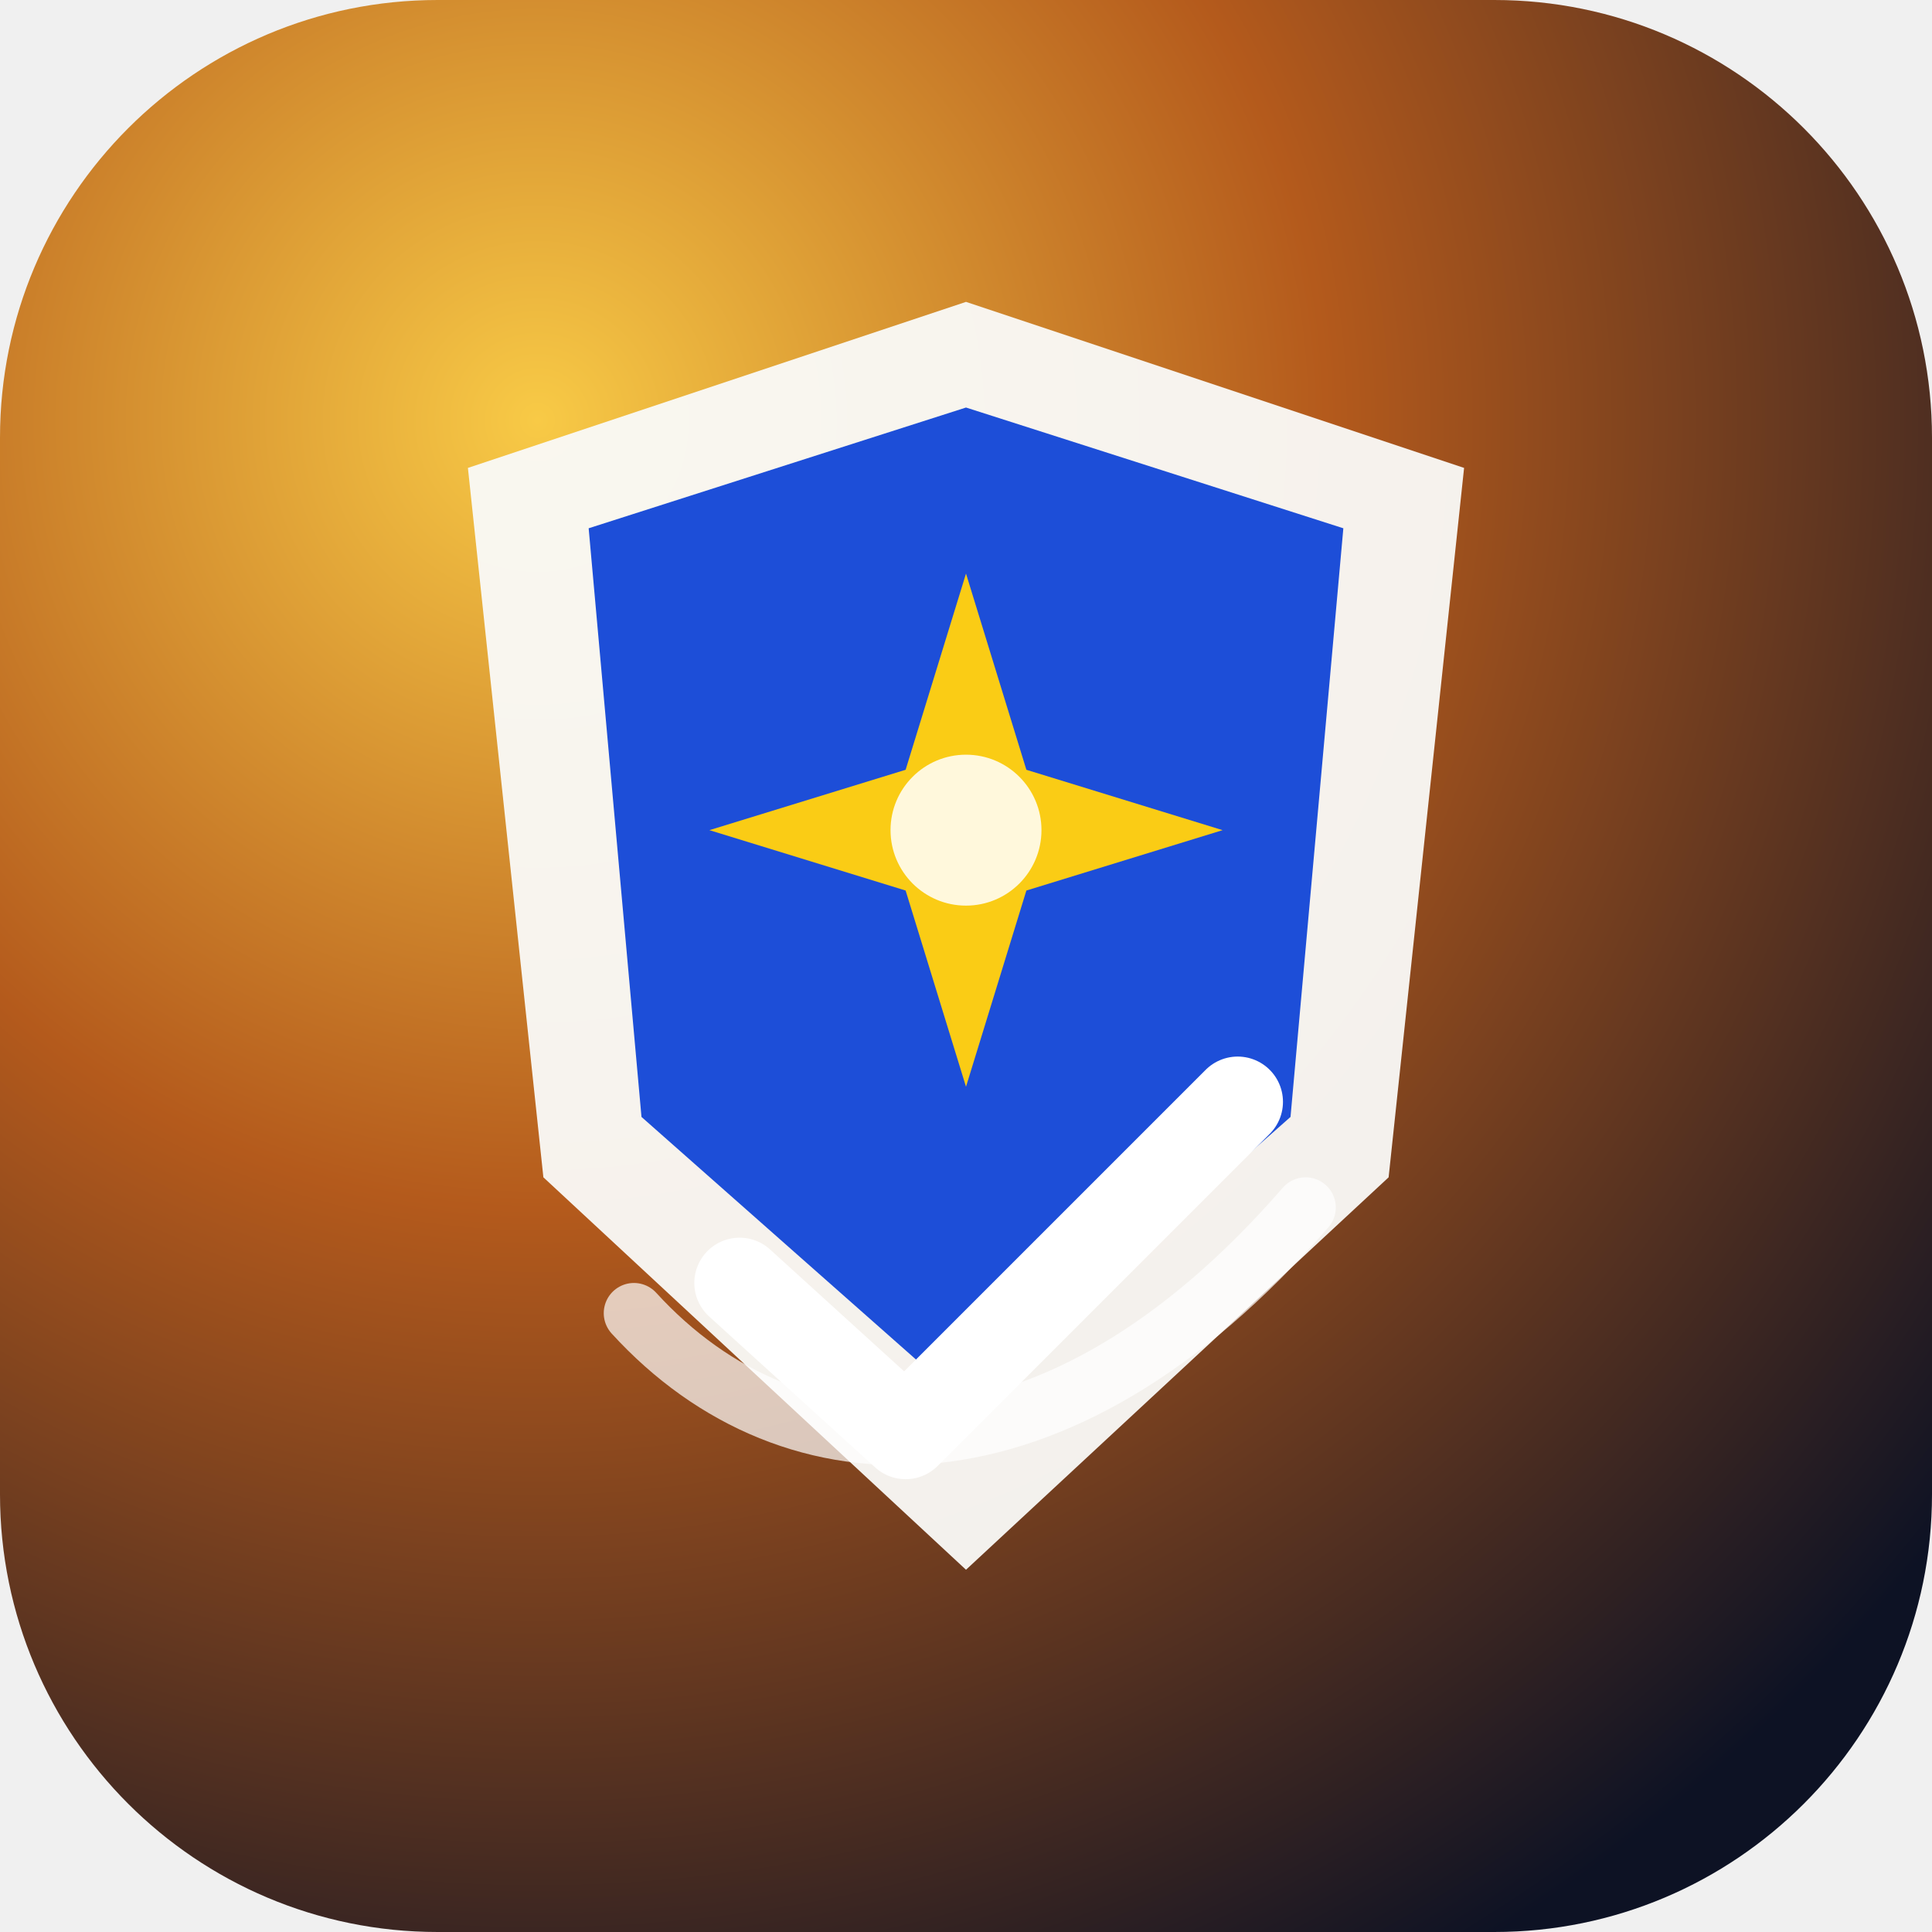
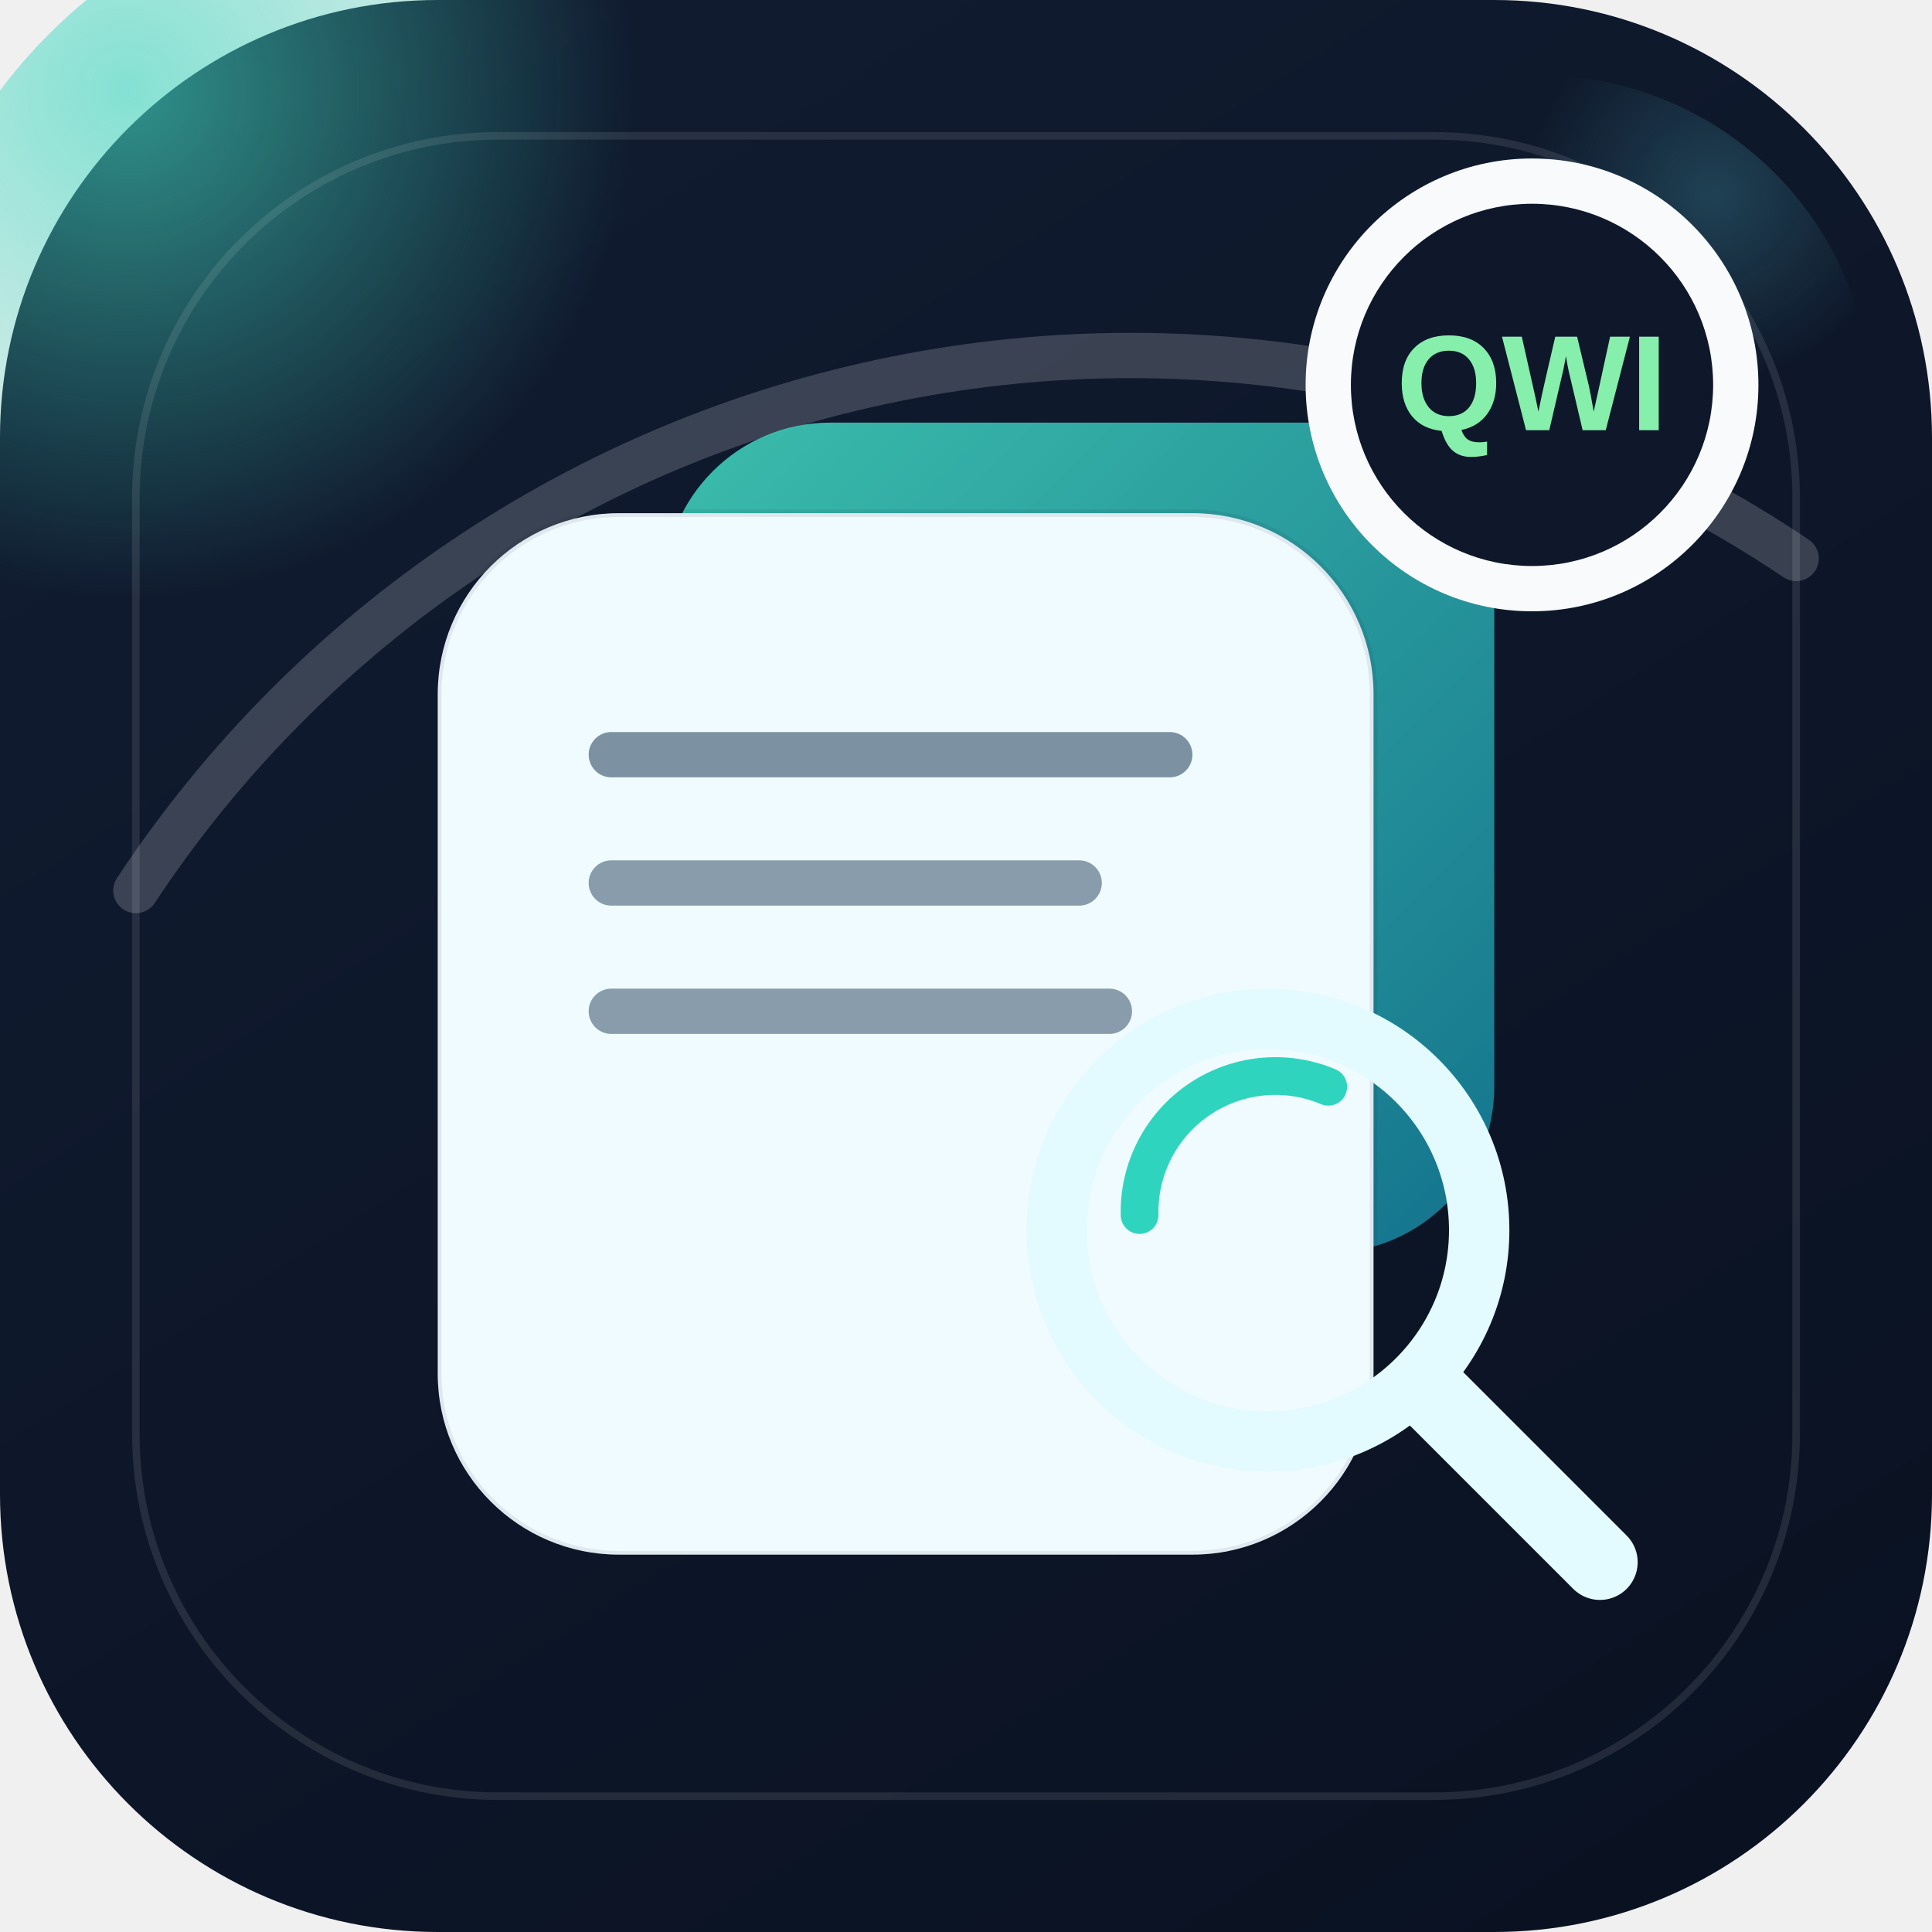
<svg xmlns="http://www.w3.org/2000/svg" viewBox="0 0 256 256">
  <defs>
-     <radialGradient id="g" cx="28%" cy="22%" r="92%">
-       <stop offset="0%" stop-color="#f8ca46" />
-       <stop offset="44%" stop-color="#b45a1c" />
-       <stop offset="100%" stop-color="#0d1224" />
+     <linearGradient id="bg" x1="18%" y1="0%" x2="82%" y2="100%">
+       <stop offset="0%" stop-color="#111c31" />
+       <stop offset="100%" stop-color="#0a1222" />
+     </linearGradient>
+     <radialGradient id="g1" cx="22%" cy="20%" r="48%">
+       <stop offset="0%" stop-color="#42d8c1" stop-opacity="0.62" />
+       <stop offset="100%" stop-color="#42d8c1" stop-opacity="0" />
    </radialGradient>
+     <radialGradient id="g2" cx="76%" cy="18%" r="28%">
+       <stop offset="0%" stop-color="#67e8f9" stop-opacity="0.2" />
+       <stop offset="100%" stop-color="#67e8f9" stop-opacity="0" />
+     </radialGradient>
+     <linearGradient id="tile" x1="0%" y1="0%" x2="100%" y2="100%">
+       <stop offset="0%" stop-color="#41d3bd" />
+       <stop offset="100%" stop-color="#15809a" />
+     </linearGradient>
  </defs>
-   <rect width="256" height="256" rx="58" fill="url(#g)" />
-   <path d="M128 40 L194 62 L184 156 L128 208 L72 156 L62 62 Z" fill="rgba(250,250,248,0.95)" />
-   <path d="M128 54 L178 70 L171 148 L128 186 L85 148 L78 70 Z" fill="#1d4ed8" />
-   <polygon points="128,76 136,102 162,110 136,118 128,144 120,118 94,110 120,102" fill="#facc15" />
-   <circle cx="128" cy="110" r="10" fill="#fff8dc" />
-   <path d="M84 174 C105 197,140 198,173 160" stroke="rgba(255,255,255,0.7)" stroke-width="8" fill="none" stroke-linecap="round" />
-   <path d="M98 170 L120 190 L164 146" stroke="#ffffff" stroke-width="12" fill="none" stroke-linecap="round" stroke-linejoin="round" />
+   <rect width="256" height="256" rx="58" fill="url(#bg)" />
+   <circle cx="56" cy="54" r="70" fill="url(#g1)" />
+   <circle cx="204" cy="54" r="44" fill="url(#g2)" />
+   <rect x="18" y="18" width="220" height="220" rx="48" fill="none" stroke="rgba(255,255,255,0.1)" />
+   <path d="M18 118 A158 158 0 0 1 238 74" stroke="rgba(255,255,255,0.18)" stroke-width="6" fill="none" stroke-linecap="round" />
+   <rect x="88" y="56" width="110" height="110" rx="22" fill="url(#tile)" opacity="0.88" />
+   <rect x="58" y="68" width="124" height="138" rx="24" fill="#f0fbff" />
+   <rect x="58" y="68" width="124" height="138" rx="24" fill="none" stroke="rgba(15,23,42,0.08)" />
+   <rect x="78" y="97" width="80" height="6" rx="3" fill="#728899" opacity="0.92" />
+   <rect x="78" y="114" width="68" height="6" rx="3" fill="#728899" opacity="0.82" />
+   <rect x="78" y="131" width="72" height="6" rx="3" fill="#728899" opacity="0.82" />
+   <circle cx="168" cy="163" r="28" fill="none" stroke="#e3fbff" stroke-width="8" />
+   <path d="M189 184 L212 207" stroke="#e3fbff" stroke-width="10" stroke-linecap="round" />
+   <path d="M151 161 A18 18 0 0 1 176 144" stroke="#2fd4bf" stroke-width="5" fill="none" stroke-linecap="round" />
+   <circle cx="203" cy="51" r="30" fill="#f8fafc" />
+   <circle cx="203" cy="51" r="24" fill="#0f172a" />
+   <text x="203" y="57" font-family="Segoe UI, Arial, sans-serif" font-size="18" font-weight="800" text-anchor="middle" fill="#86efac">QWI</text>
</svg>
